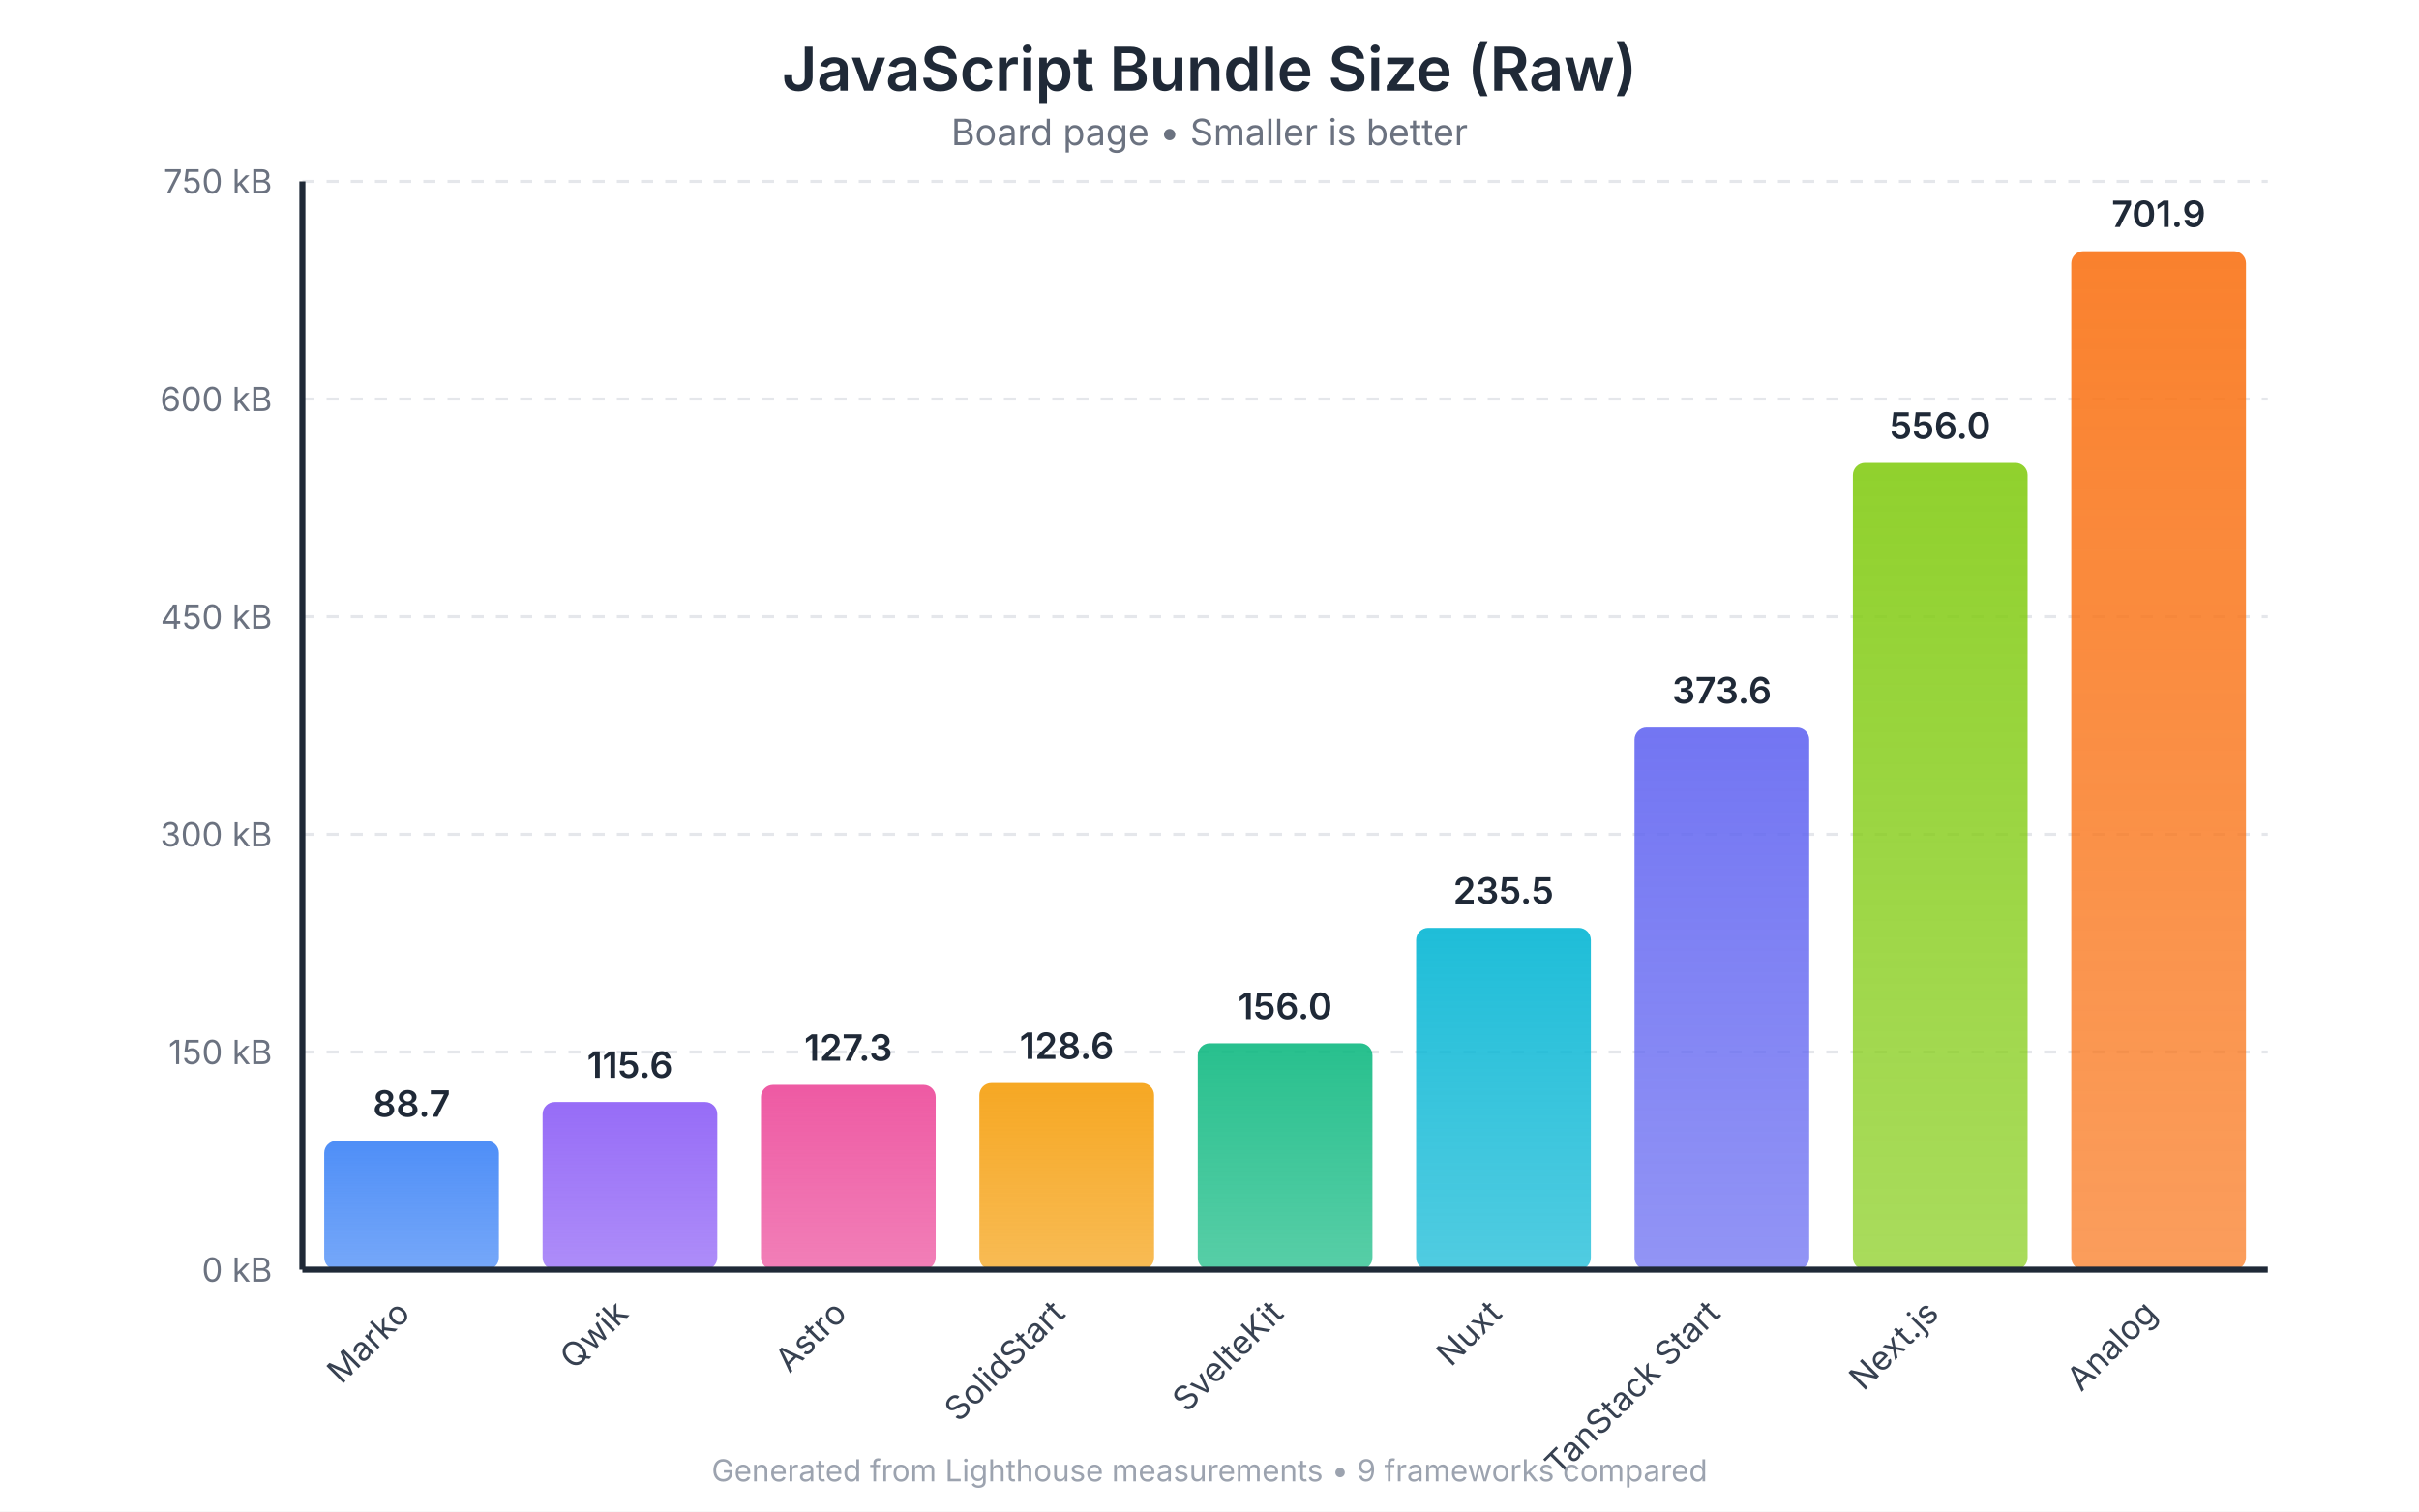
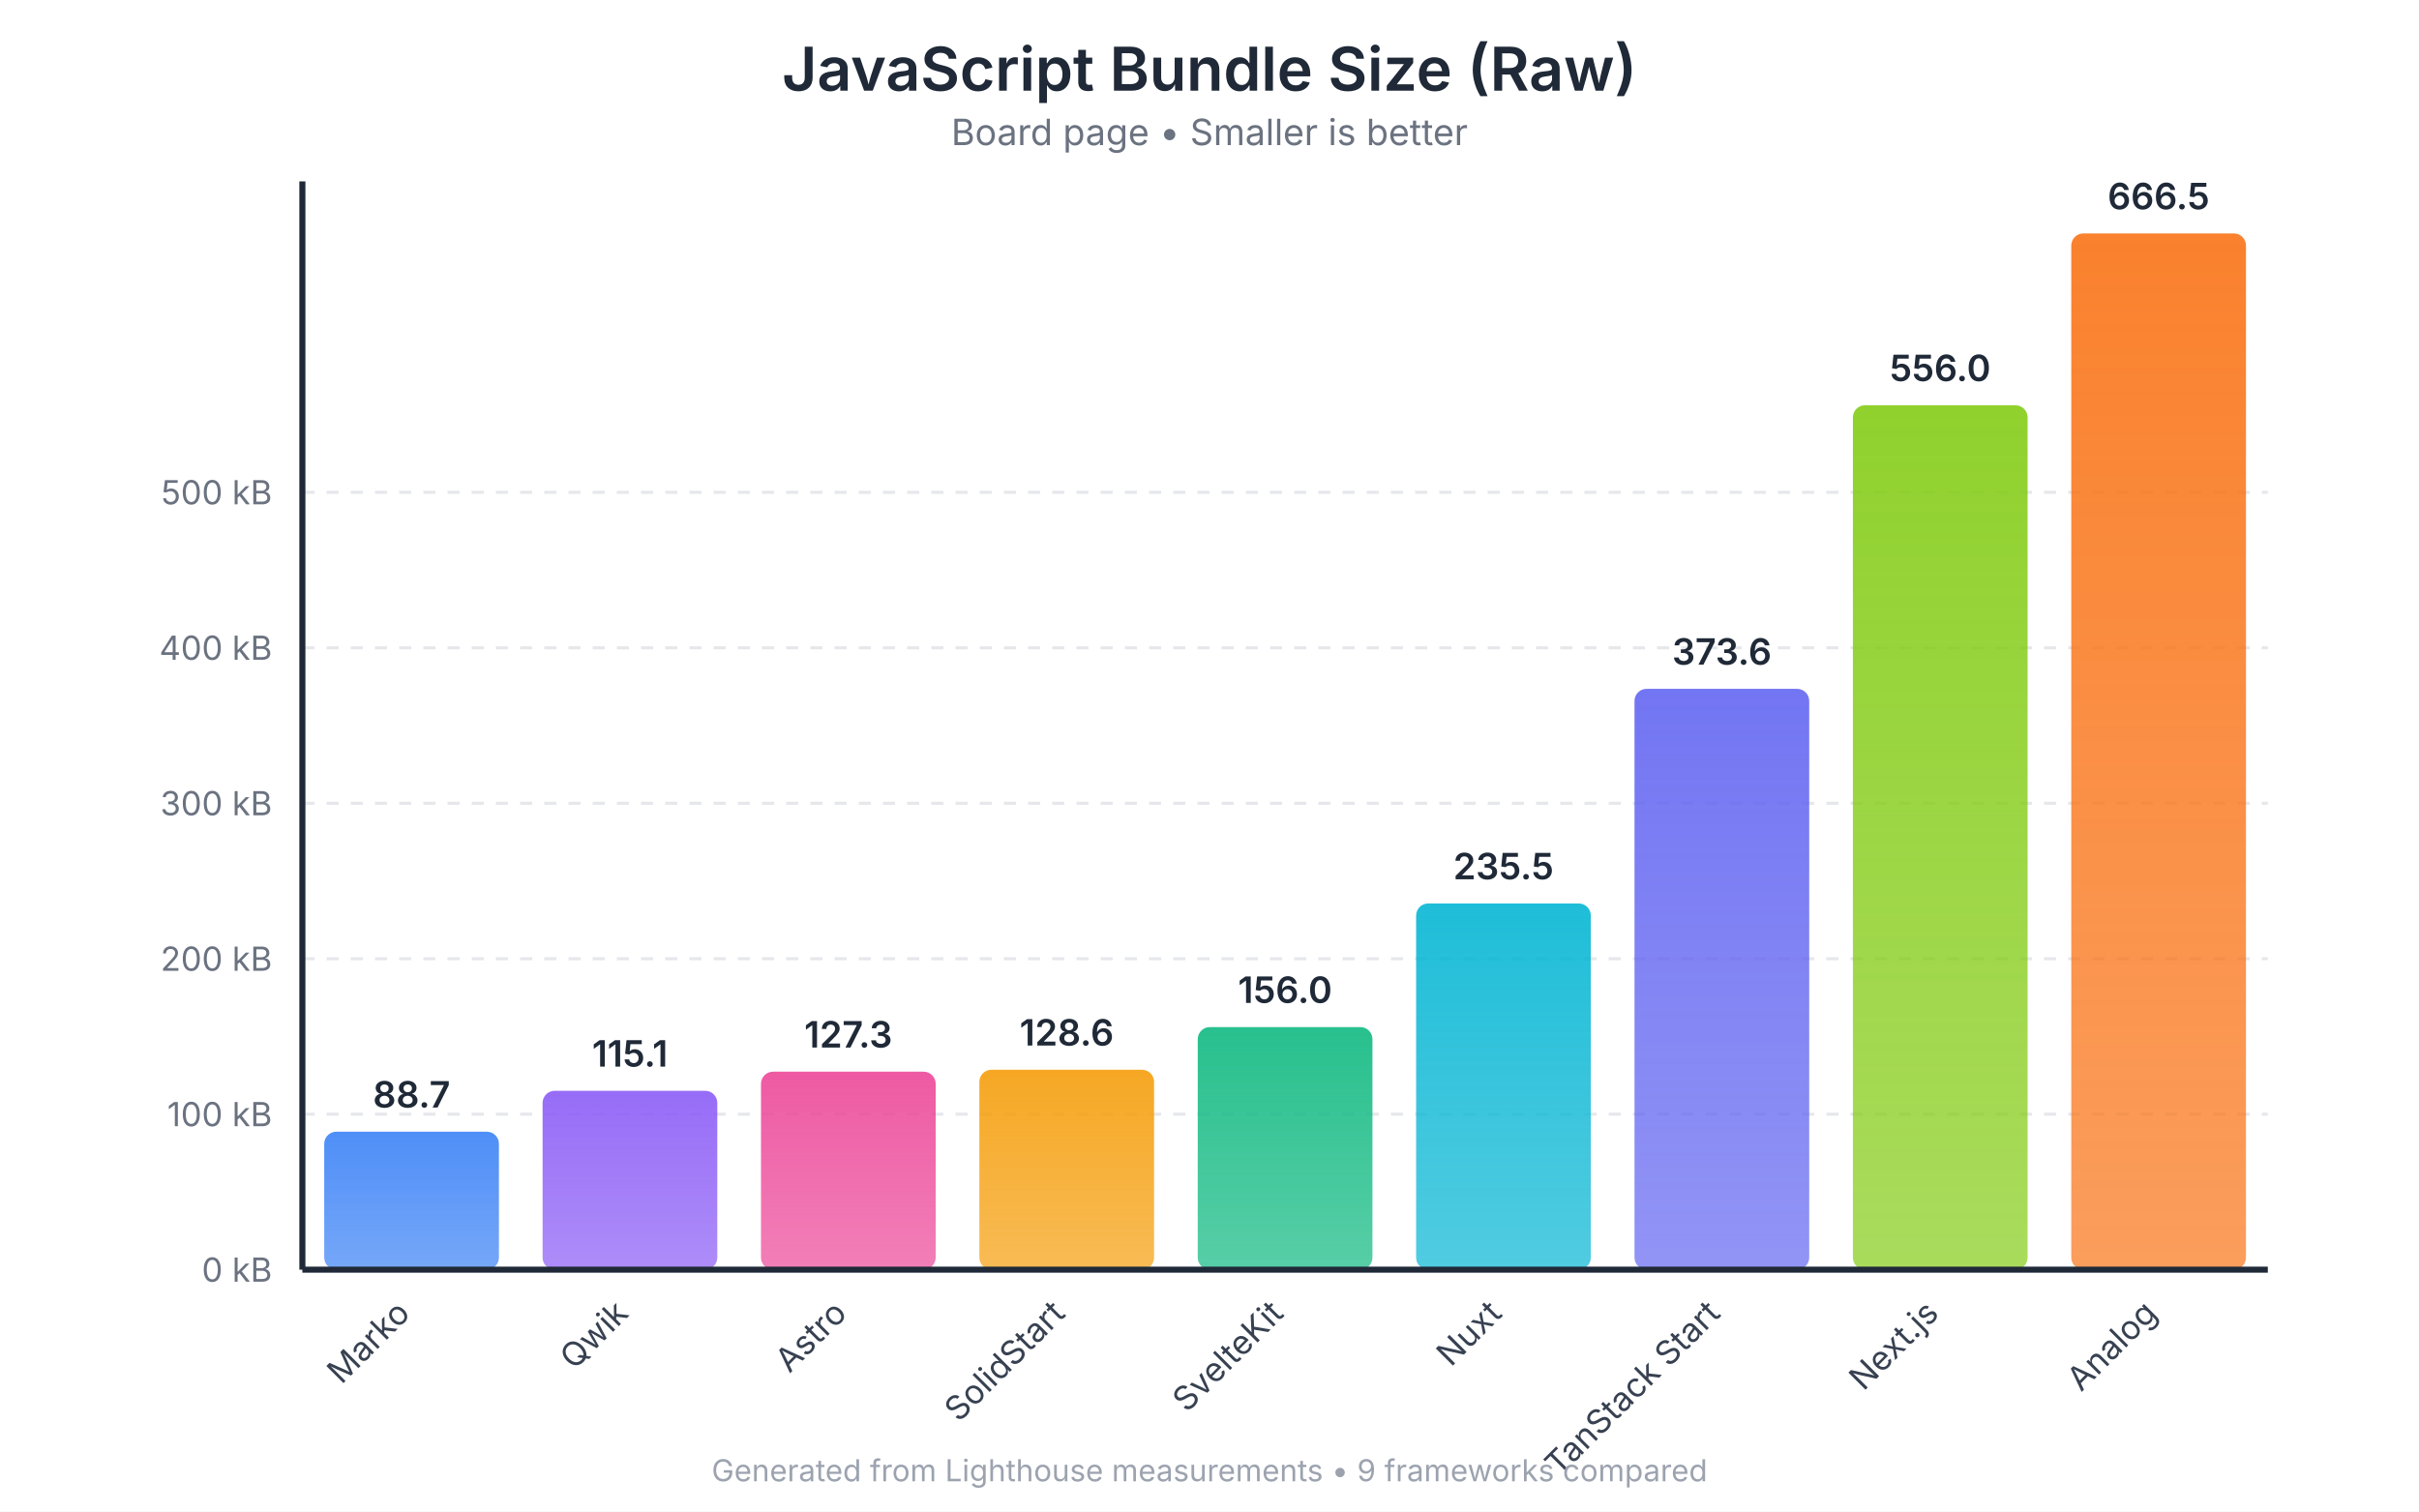
<svg xmlns="http://www.w3.org/2000/svg" viewBox="0 0 800 500" font-family="system-ui, -apple-system, sans-serif">
  <rect width="800" height="500" fill="#ffffff" />
  <text x="400.0" y="30" text-anchor="middle" font-size="20" font-weight="600" fill="#1f2937">
    JavaScript Bundle Size (Raw)
  </text>
  <text x="400.0" y="48" text-anchor="middle" font-size="12" fill="#6b7280">
    Board page • Smaller is better
  </text>
  <g transform="translate(100, 60)">
    <line x1="0" y1="360.0" x2="650" y2="360.0" stroke="#e5e7eb" stroke-width="1" stroke-dasharray="4,4" />
    <text x="-10" y="360.0" text-anchor="end" dominant-baseline="middle" font-size="11" fill="#6b7280">0 kB</text>
-     <line x1="0" y1="288.0" x2="650" y2="288.0" stroke="#e5e7eb" stroke-width="1" stroke-dasharray="4,4" />
-     <text x="-10" y="288.0" text-anchor="end" dominant-baseline="middle" font-size="11" fill="#6b7280">150 kB</text>
-     <line x1="0" y1="216.0" x2="650" y2="216.0" stroke="#e5e7eb" stroke-width="1" stroke-dasharray="4,4" />
-     <text x="-10" y="216.0" text-anchor="end" dominant-baseline="middle" font-size="11" fill="#6b7280">300 kB</text>
-     <line x1="0" y1="144.0" x2="650" y2="144.0" stroke="#e5e7eb" stroke-width="1" stroke-dasharray="4,4" />
-     <text x="-10" y="144.0" text-anchor="end" dominant-baseline="middle" font-size="11" fill="#6b7280">450 kB</text>
-     <line x1="0" y1="72.0" x2="650" y2="72.0" stroke="#e5e7eb" stroke-width="1" stroke-dasharray="4,4" />
-     <text x="-10" y="72.0" text-anchor="end" dominant-baseline="middle" font-size="11" fill="#6b7280">600 kB</text>
-     <line x1="0" y1="0.0" x2="650" y2="0.0" stroke="#e5e7eb" stroke-width="1" stroke-dasharray="4,4" />
-     <text x="-10" y="0.0" text-anchor="end" dominant-baseline="middle" font-size="11" fill="#6b7280">750 kB</text>
+     <line x1="0" y1="308.571" x2="650" y2="308.571" stroke="#e5e7eb" stroke-width="1" stroke-dasharray="4,4" />
+     <text x="-10" y="308.571" text-anchor="end" dominant-baseline="middle" font-size="11" fill="#6b7280">100 kB</text>
+     <line x1="0" y1="257.143" x2="650" y2="257.143" stroke="#e5e7eb" stroke-width="1" stroke-dasharray="4,4" />
+     <text x="-10" y="257.143" text-anchor="end" dominant-baseline="middle" font-size="11" fill="#6b7280">200 kB</text>
+     <line x1="0" y1="205.714" x2="650" y2="205.714" stroke="#e5e7eb" stroke-width="1" stroke-dasharray="4,4" />
+     <text x="-10" y="205.714" text-anchor="end" dominant-baseline="middle" font-size="11" fill="#6b7280">300 kB</text>
+     <line x1="0" y1="154.286" x2="650" y2="154.286" stroke="#e5e7eb" stroke-width="1" stroke-dasharray="4,4" />
+     <text x="-10" y="154.286" text-anchor="end" dominant-baseline="middle" font-size="11" fill="#6b7280">400 kB</text>
+     <line x1="0" y1="102.857" x2="650" y2="102.857" stroke="#e5e7eb" stroke-width="1" stroke-dasharray="4,4" />
+     <text x="-10" y="102.857" text-anchor="end" dominant-baseline="middle" font-size="11" fill="#6b7280">500 kB</text>
    <defs>
      <linearGradient id="grad0" x1="0%" y1="0%" x2="0%" y2="100%">
        <stop offset="0%" style="stop-color:#3b82f6;stop-opacity:0.9" />
        <stop offset="100%" style="stop-color:#3b82f6;stop-opacity:0.7" />
      </linearGradient>
    </defs>
-     <rect x="7.222" y="317.401" width="57.778" height="42.599" fill="url(#grad0)" rx="4" />
-     <text x="36.111" y="309.401" text-anchor="middle" font-size="12" font-weight="600" fill="#1f2937">88.7</text>
+     <rect x="7.222" y="314.359" width="57.778" height="45.641" fill="url(#grad0)" rx="4" />
+     <text x="36.111" y="306.359" text-anchor="middle" font-size="12" font-weight="600" fill="#1f2937">88.7</text>
    <text x="36.111" y="375" text-anchor="end" font-size="11" fill="#374151" transform="rotate(-45, 36.11111, 375)">Marko</text>
    <defs>
      <linearGradient id="grad1" x1="0%" y1="0%" x2="0%" y2="100%">
        <stop offset="0%" style="stop-color:#8b5cf6;stop-opacity:0.9" />
        <stop offset="100%" style="stop-color:#8b5cf6;stop-opacity:0.7" />
      </linearGradient>
    </defs>
-     <rect x="79.444" y="304.533" width="57.778" height="55.467" fill="url(#grad1)" rx="4" />
-     <text x="108.333" y="296.533" text-anchor="middle" font-size="12" font-weight="600" fill="#1f2937">115.6</text>
+     <rect x="79.444" y="300.828" width="57.778" height="59.172" fill="url(#grad1)" rx="4" />
+     <text x="108.333" y="292.828" text-anchor="middle" font-size="12" font-weight="600" fill="#1f2937">115.1</text>
    <text x="108.333" y="375" text-anchor="end" font-size="11" fill="#374151" transform="rotate(-45, 108.3333, 375)">Qwik</text>
    <defs>
      <linearGradient id="grad2" x1="0%" y1="0%" x2="0%" y2="100%">
        <stop offset="0%" style="stop-color:#ec4899;stop-opacity:0.9" />
        <stop offset="100%" style="stop-color:#ec4899;stop-opacity:0.7" />
      </linearGradient>
    </defs>
-     <rect x="151.667" y="298.872" width="57.778" height="61.128" fill="url(#grad2)" rx="4" />
-     <text x="180.556" y="290.872" text-anchor="middle" font-size="12" font-weight="600" fill="#1f2937">127.3</text>
+     <rect x="151.667" y="294.506" width="57.778" height="65.494" fill="url(#grad2)" rx="4" />
+     <text x="180.556" y="286.506" text-anchor="middle" font-size="12" font-weight="600" fill="#1f2937">127.3</text>
    <text x="180.556" y="375" text-anchor="end" font-size="11" fill="#374151" transform="rotate(-45, 180.5556, 375)">Astro</text>
    <defs>
      <linearGradient id="grad3" x1="0%" y1="0%" x2="0%" y2="100%">
        <stop offset="0%" style="stop-color:#f59e0b;stop-opacity:0.9" />
        <stop offset="100%" style="stop-color:#f59e0b;stop-opacity:0.7" />
      </linearGradient>
    </defs>
-     <rect x="223.889" y="298.269" width="57.778" height="61.731" fill="url(#grad3)" rx="4" />
-     <text x="252.778" y="290.269" text-anchor="middle" font-size="12" font-weight="600" fill="#1f2937">128.6</text>
+     <rect x="223.889" y="293.86" width="57.778" height="66.14" fill="url(#grad3)" rx="4" />
+     <text x="252.778" y="285.86" text-anchor="middle" font-size="12" font-weight="600" fill="#1f2937">128.6</text>
    <text x="252.778" y="375" text-anchor="end" font-size="11" fill="#374151" transform="rotate(-45, 252.7778, 375)">SolidStart</text>
    <defs>
      <linearGradient id="grad4" x1="0%" y1="0%" x2="0%" y2="100%">
        <stop offset="0%" style="stop-color:#10b981;stop-opacity:0.9" />
        <stop offset="100%" style="stop-color:#10b981;stop-opacity:0.7" />
      </linearGradient>
    </defs>
-     <rect x="296.111" y="285.1" width="57.778" height="74.9" fill="url(#grad4)" rx="4" />
-     <text x="325" y="277.1" text-anchor="middle" font-size="12" font-weight="600" fill="#1f2937">156.0</text>
+     <rect x="296.111" y="279.75" width="57.778" height="80.25" fill="url(#grad4)" rx="4" />
+     <text x="325" y="271.75" text-anchor="middle" font-size="12" font-weight="600" fill="#1f2937">156.0</text>
    <text x="325" y="375" text-anchor="end" font-size="11" fill="#374151" transform="rotate(-45, 325, 375)">SvelteKit</text>
    <defs>
      <linearGradient id="grad5" x1="0%" y1="0%" x2="0%" y2="100%">
        <stop offset="0%" style="stop-color:#06b6d4;stop-opacity:0.9" />
        <stop offset="100%" style="stop-color:#06b6d4;stop-opacity:0.7" />
      </linearGradient>
    </defs>
-     <rect x="368.333" y="246.938" width="57.778" height="113.062" fill="url(#grad5)" rx="4" />
-     <text x="397.222" y="238.938" text-anchor="middle" font-size="12" font-weight="600" fill="#1f2937">235.5</text>
+     <rect x="368.333" y="238.863" width="57.778" height="121.137" fill="url(#grad5)" rx="4" />
+     <text x="397.222" y="230.863" text-anchor="middle" font-size="12" font-weight="600" fill="#1f2937">235.5</text>
    <text x="397.222" y="375" text-anchor="end" font-size="11" fill="#374151" transform="rotate(-45, 397.2222, 375)">Nuxt</text>
    <defs>
      <linearGradient id="grad6" x1="0%" y1="0%" x2="0%" y2="100%">
        <stop offset="0%" style="stop-color:#6366f1;stop-opacity:0.9" />
        <stop offset="100%" style="stop-color:#6366f1;stop-opacity:0.7" />
      </linearGradient>
    </defs>
-     <rect x="440.556" y="180.674" width="57.778" height="179.326" fill="url(#grad6)" rx="4" />
-     <text x="469.444" y="172.674" text-anchor="middle" font-size="12" font-weight="600" fill="#1f2937">373.6</text>
+     <rect x="440.556" y="167.865" width="57.778" height="192.135" fill="url(#grad6)" rx="4" />
+     <text x="469.444" y="159.865" text-anchor="middle" font-size="12" font-weight="600" fill="#1f2937">373.6</text>
    <text x="469.444" y="375" text-anchor="end" font-size="11" fill="#374151" transform="rotate(-45, 469.4444, 375)">TanStack Start</text>
    <defs>
      <linearGradient id="grad7" x1="0%" y1="0%" x2="0%" y2="100%">
        <stop offset="0%" style="stop-color:#84cc16;stop-opacity:0.9" />
        <stop offset="100%" style="stop-color:#84cc16;stop-opacity:0.7" />
      </linearGradient>
    </defs>
-     <rect x="512.778" y="93.12" width="57.778" height="266.88" fill="url(#grad7)" rx="4" />
-     <text x="541.667" y="85.12" text-anchor="middle" font-size="12" font-weight="600" fill="#1f2937">556.0</text>
+     <rect x="512.778" y="74.058" width="57.778" height="285.942" fill="url(#grad7)" rx="4" />
+     <text x="541.667" y="66.058" text-anchor="middle" font-size="12" font-weight="600" fill="#1f2937">556.0</text>
    <text x="541.667" y="375" text-anchor="end" font-size="11" fill="#374151" transform="rotate(-45, 541.6667, 375)">Next.js</text>
    <defs>
      <linearGradient id="grad8" x1="0%" y1="0%" x2="0%" y2="100%">
        <stop offset="0%" style="stop-color:#f97316;stop-opacity:0.9" />
        <stop offset="100%" style="stop-color:#f97316;stop-opacity:0.7" />
      </linearGradient>
    </defs>
-     <rect x="585.0" y="23.085" width="57.778" height="336.915" fill="url(#grad8)" rx="4" />
-     <text x="613.889" y="15.085" text-anchor="middle" font-size="12" font-weight="600" fill="#1f2937">701.9</text>
+     <rect x="585.0" y="17.217" width="57.778" height="342.783" fill="url(#grad8)" rx="4" />
+     <text x="613.889" y="9.217" text-anchor="middle" font-size="12" font-weight="600" fill="#1f2937">666.5</text>
    <text x="613.889" y="375" text-anchor="end" font-size="11" fill="#374151" transform="rotate(-45, 613.8889, 375)">Analog</text>
    <line x1="0" y1="360" x2="650" y2="360" stroke="#1f2937" stroke-width="2" />
    <line x1="0" y1="0" x2="0" y2="360" stroke="#1f2937" stroke-width="2" />
  </g>
  <text x="400.0" y="490" text-anchor="middle" font-size="10" fill="#9ca3af">
    Generated from Lighthouse measurements • 9 frameworks compared
  </text>
</svg>
